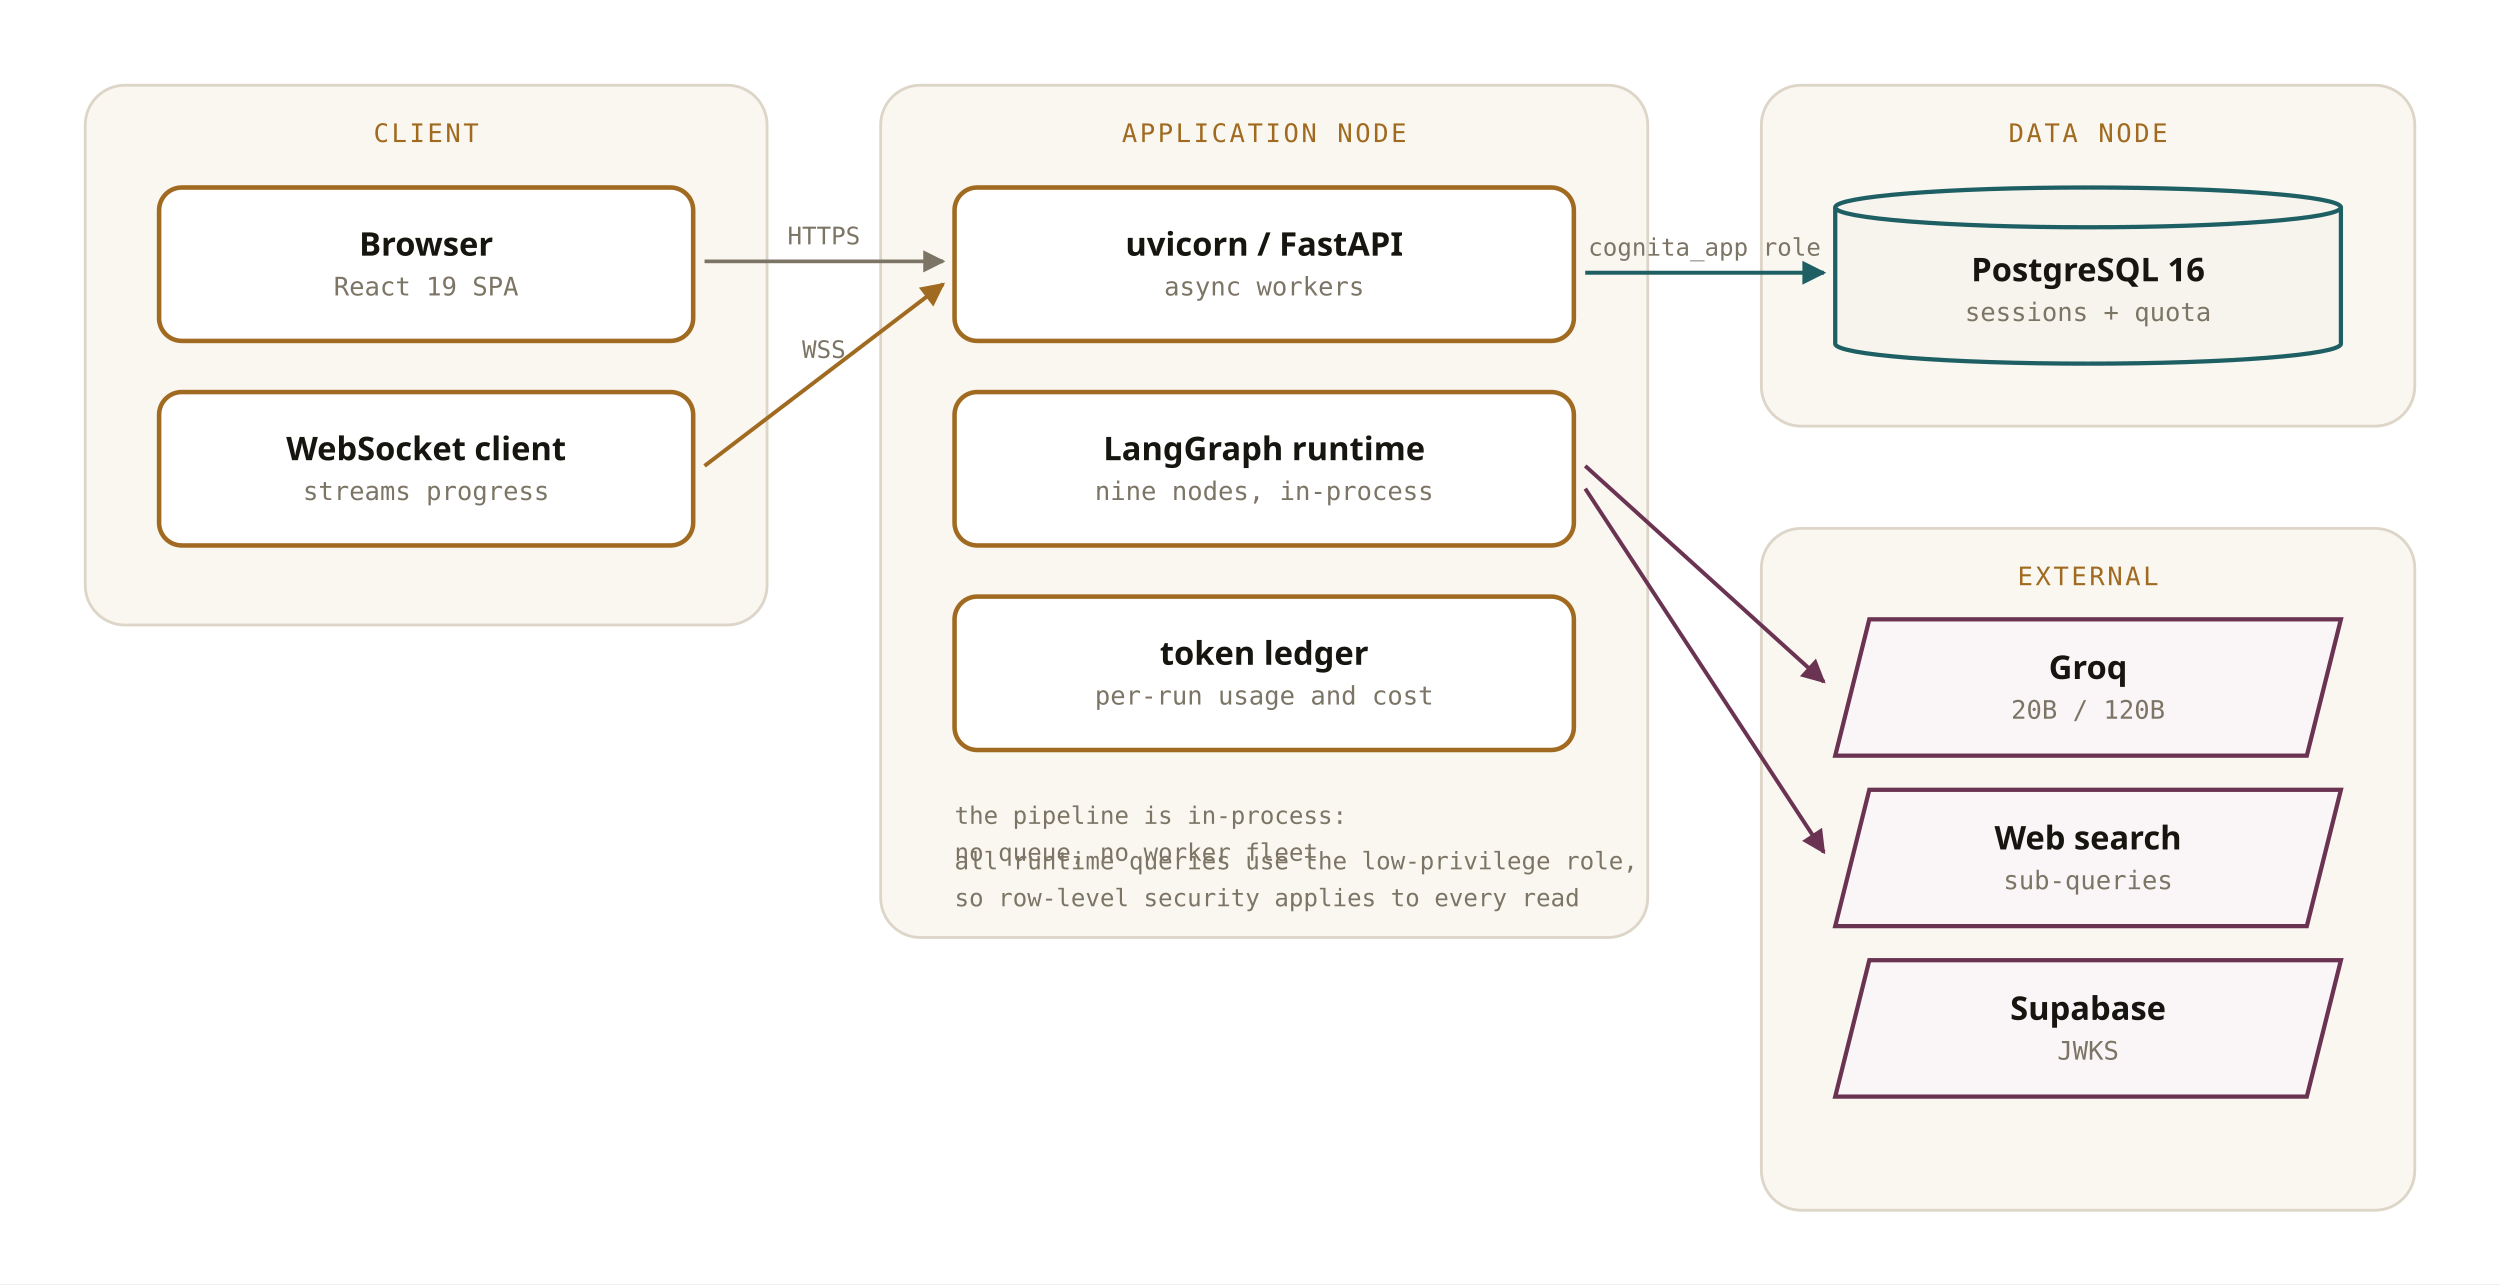
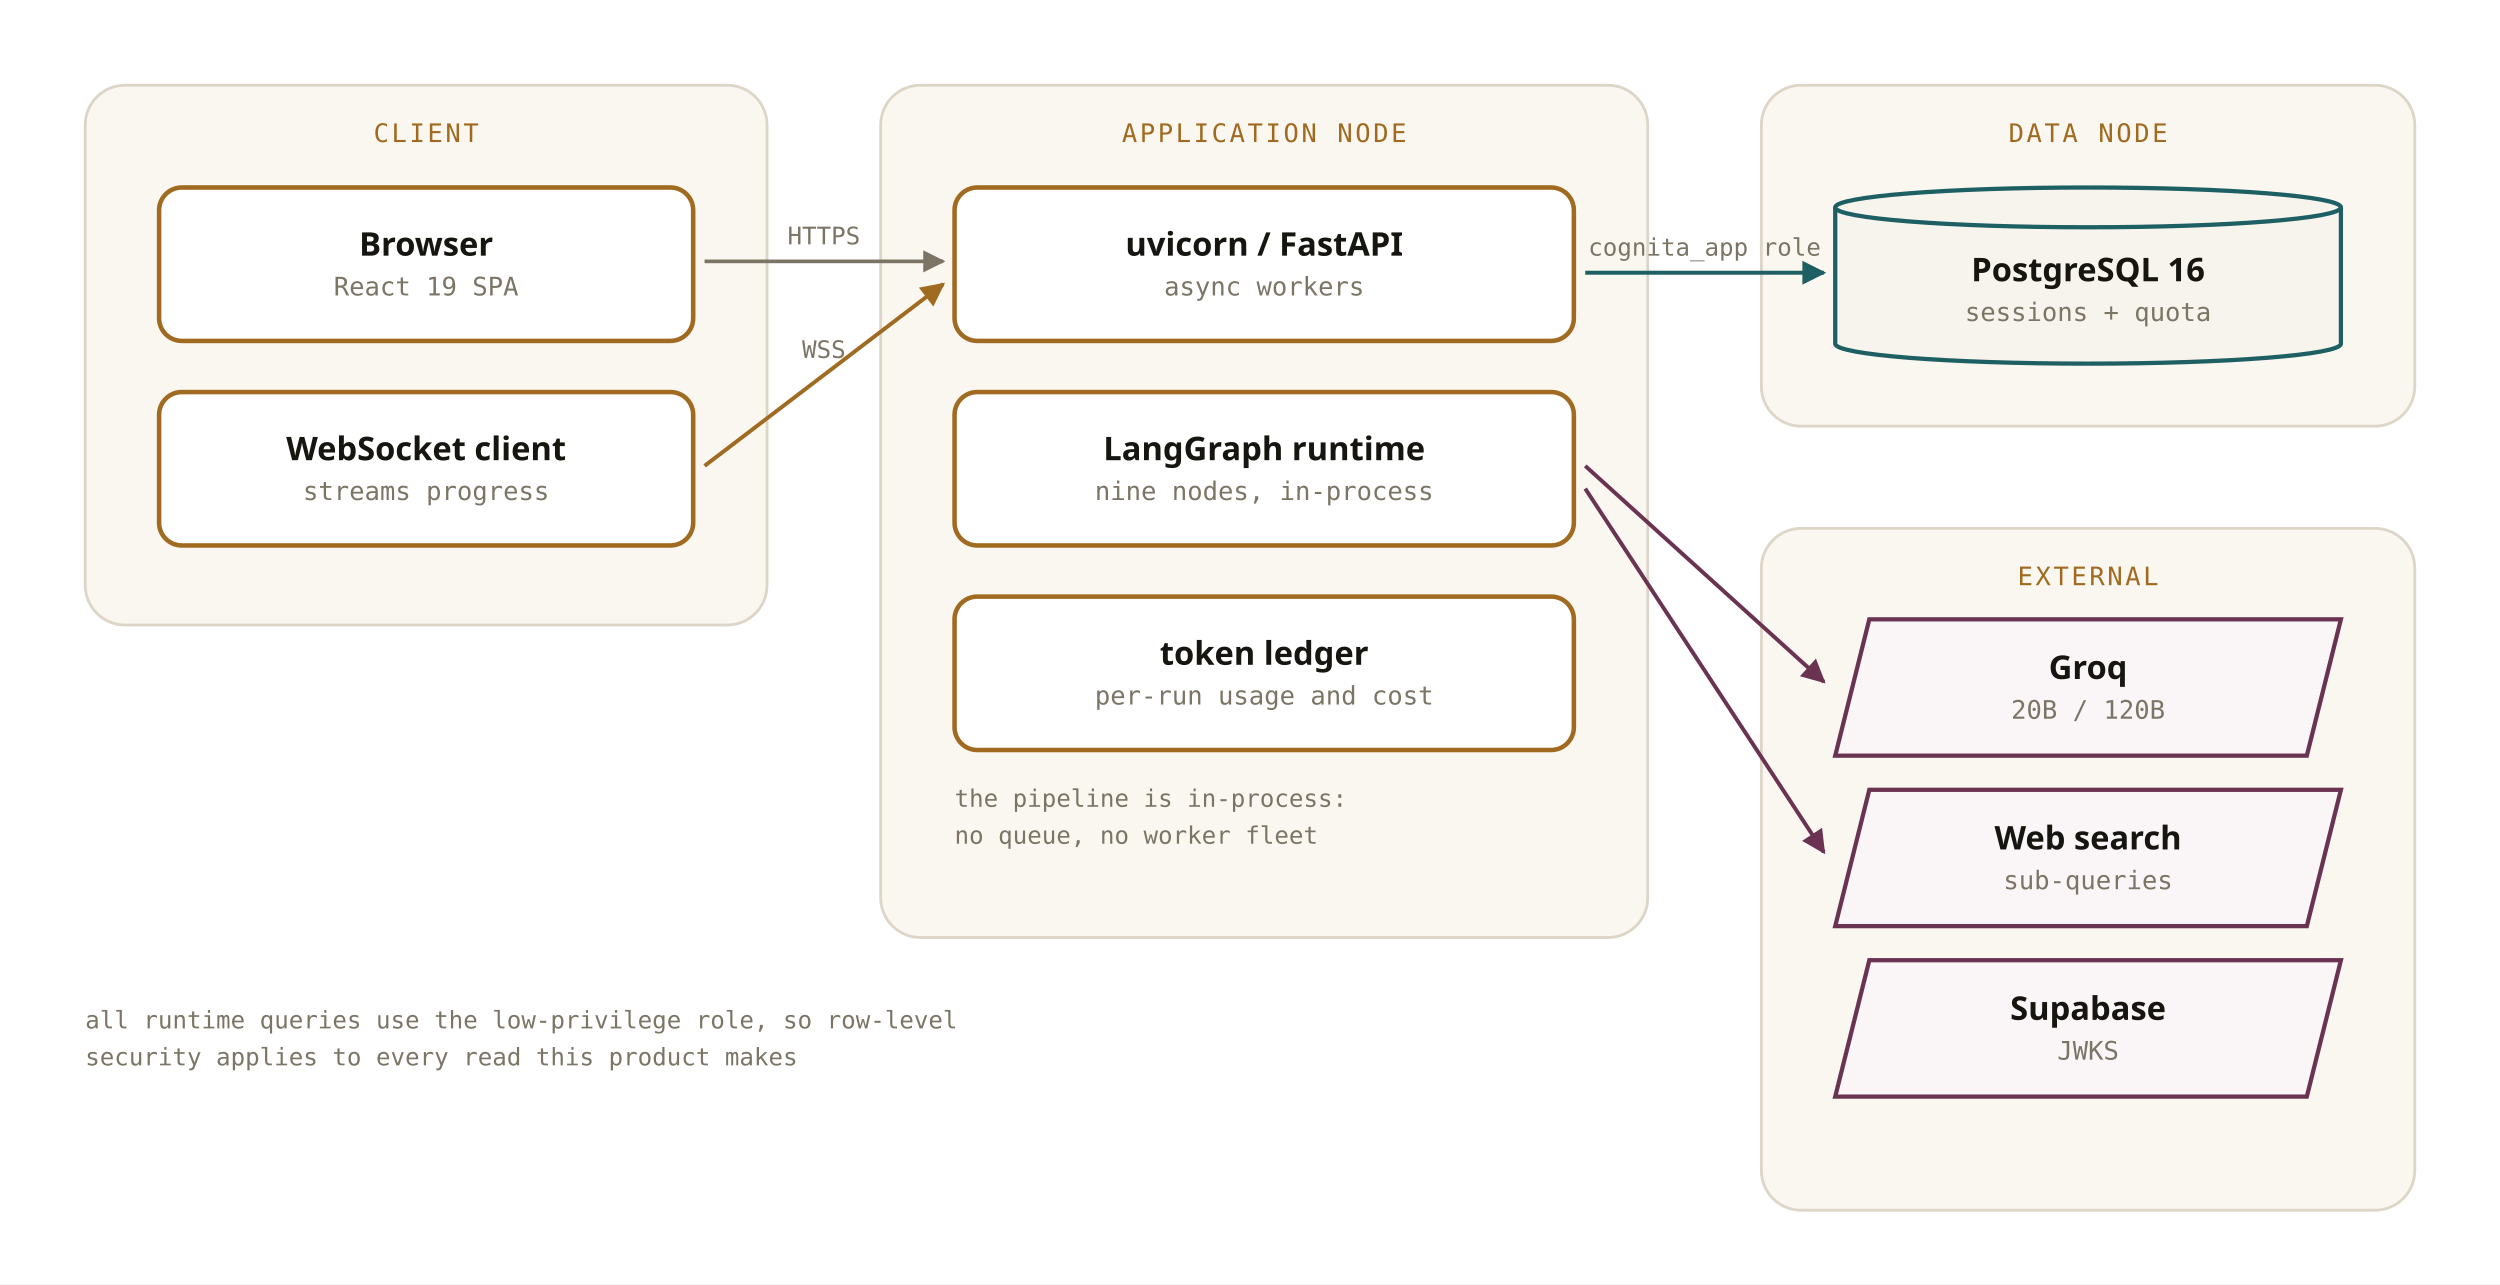
<svg xmlns="http://www.w3.org/2000/svg" viewBox="0 0 880 452" width="880" height="452" role="img">
  <defs>
    <marker id="a" viewBox="0 0 10 10" refX="9" refY="5" markerWidth="6" markerHeight="6" orient="auto">
      <path d="M0,0 L10,5 L0,10 z" fill="#7c7566" />
    </marker>
    <marker id="ab" viewBox="0 0 10 10" refX="9" refY="5" markerWidth="6" markerHeight="6" orient="auto">
      <path d="M0,0 L10,5 L0,10 z" fill="#a06b21" />
    </marker>
    <marker id="at" viewBox="0 0 10 10" refX="9" refY="5" markerWidth="6" markerHeight="6" orient="auto">
      <path d="M0,0 L10,5 L0,10 z" fill="#1d5f63" />
    </marker>
    <marker id="ap" viewBox="0 0 10 10" refX="9" refY="5" markerWidth="6" markerHeight="6" orient="auto">
      <path d="M0,0 L10,5 L0,10 z" fill="#6b3352" />
    </marker>
    <marker id="open" viewBox="0 0 10 10" refX="9" refY="5" markerWidth="7" markerHeight="7" orient="auto">
      <path d="M0,0 L10,5 L0,10" fill="none" stroke="#7c7566" stroke-width="1.4" />
    </marker>
  </defs>
  <style>
  .t  { font-family:'Plus Jakarta Sans',sans-serif; font-size:11.5px; fill:#16150f; font-weight:600 }
  .tc { font-family:'Plus Jakarta Sans',sans-serif; font-size:11.5px; fill:#16150f; font-weight:600; text-anchor:middle }
  .s  { font-family:'JetBrains Mono',monospace; font-size:9px; fill:#7c7566 }
  .sc { font-family:'JetBrains Mono',monospace; font-size:9px; fill:#7c7566; text-anchor:middle }
  .lb { font-family:'JetBrains Mono',monospace; font-size:8.5px; fill:#7c7566 }
  .lbc{ font-family:'JetBrains Mono',monospace; font-size:8.5px; fill:#7c7566; text-anchor:middle }
  .cap{ font-family:'JetBrains Mono',monospace; font-size:9px; letter-spacing:.1em; text-anchor:middle }
  .ln { stroke:#7c7566; stroke-width:1.3; fill:none; marker-end:url(#a) }
  .lnb{ stroke:#a06b21; stroke-width:1.4; fill:none; marker-end:url(#ab) }
  .lnt{ stroke:#1d5f63; stroke-width:1.4; fill:none; marker-end:url(#at) }
  .lnp{ stroke:#6b3352; stroke-width:1.4; fill:none; marker-end:url(#ap) }
  .dash{ stroke-dasharray:4 3 }
  .proc{ fill:#fff; stroke:#a06b21; stroke-width:1.6 }
  .store{ fill:#f7f4ed; stroke:#1d5f63; stroke-width:1.5 }
  .ext { fill:#faf6f8; stroke:#6b3352; stroke-width:1.5 }
  .band{ fill:#faf7f1; stroke:#ddd6c8; stroke-width:1 }
  .ok  { fill:#eef5f1; stroke:#1f6b4a; stroke-width:1.6 }
  .bad { fill:#fbf0ef; stroke:#9c2f26; stroke-width:1.6 }
</style>
  <rect width="880" height="452" fill="#ffffff" />
  <rect class="band" x="30" y="30" width="240" height="190" rx="14" />
  <text class="cap" x="150.0" y="50" fill="#a06b21">CLIENT</text>
  <rect class="proc" x="56" y="66" width="188" height="54" rx="8" />
  <text class="tc" x="150.0" y="90.0">Browser</text>
  <text class="sc" x="150.0" y="104.0">React 19 SPA</text>
  <rect class="proc" x="56" y="138" width="188" height="54" rx="8" />
  <text class="tc" x="150.0" y="162.0">WebSocket client</text>
  <text class="sc" x="150.0" y="176.0">streams progress</text>
  <rect class="band" x="310" y="30" width="270" height="300" rx="14" />
  <text class="cap" x="445.0" y="50" fill="#a06b21">APPLICATION NODE</text>
  <rect class="proc" x="336" y="66" width="218" height="54" rx="8" />
  <text class="tc" x="445.0" y="90.0">uvicorn / FastAPI</text>
  <text class="sc" x="445.0" y="104.0">async workers</text>
  <rect class="proc" x="336" y="138" width="218" height="54" rx="8" />
  <text class="tc" x="445.0" y="162.0">LangGraph runtime</text>
  <text class="sc" x="445.0" y="176.0">nine nodes, in-process</text>
  <rect class="proc" x="336" y="210" width="218" height="54" rx="8" />
  <text class="tc" x="445.0" y="234.0">token ledger</text>
  <text class="sc" x="445.0" y="248.0">per-run usage and cost</text>
-   <text class="lb" x="336" y="290" fill="#7c7566">the pipeline is in-process:</text>
-   <text class="lb" x="336" y="303" fill="#7c7566">no queue, no worker fleet</text>
+   <text class="lb" x="336" y="284" fill="#7c7566">the pipeline is in-process:</text>
+   <text class="lb" x="336" y="297" fill="#7c7566">no queue, no worker fleet</text>
  <rect class="band" x="620" y="30" width="230" height="120" rx="14" />
  <text class="cap" x="735.0" y="50" fill="#a06b21">DATA NODE</text>
  <path class="store" d="M646,73 a89.0,7 0 0,1 178,0 v48 a89.0,7 0 0,1 -178,0 z" />
  <path d="M646,73 a89.0,7 0 0,0 178,0" fill="none" stroke="#1d5f63" stroke-width="1.5" />
  <text class="tc" x="735.0" y="99.0">PostgreSQL 16</text>
  <text class="sc" x="735.0" y="113.0">sessions + quota</text>
  <rect class="band" x="620" y="186" width="230" height="240" rx="14" />
  <text class="cap" x="735.0" y="206" fill="#a06b21">EXTERNAL</text>
  <path class="ext" d="M658,218 L824,218 L812,266 L646,266 z" />
  <text class="tc" x="735.0" y="239.0">Groq</text>
  <text class="sc" x="735.0" y="253.0">20B / 120B</text>
  <path class="ext" d="M658,278 L824,278 L812,326 L646,326 z" />
  <text class="tc" x="735.0" y="299.0">Web search</text>
  <text class="sc" x="735.0" y="313.0">sub-queries</text>
  <path class="ext" d="M658,338 L824,338 L812,386 L646,386 z" />
  <text class="tc" x="735.0" y="359.0">Supabase</text>
  <text class="sc" x="735.0" y="373.0">JWKS</text>
  <path class="ln" d="M248,92 L332,92" />
  <text class="lbc" x="290.0" y="86.0">HTTPS</text>
  <path class="lnb" d="M248,164 L332,100" />
  <text class="lbc" x="290.0" y="126.0">WSS</text>
  <path class="lnt" d="M558,96 L642,96" />
  <text class="lbc" x="600.0" y="90.0">cognita_app role</text>
  <path class="lnp" d="M558,164 L642,240" />
  <path class="lnp" d="M558,172 L642,300" />
-   <text class="lb" x="336" y="306" fill="#7c7566">all runtime queries use the low-privilege role,</text>
-   <text class="lb" x="336" y="319" fill="#7c7566">so row-level security applies to every read</text>
+   <text class="lb" x="30" y="362" fill="#7c7566">all runtime queries use the low-privilege role, so row-level</text>
+   <text class="lb" x="30" y="375" fill="#7c7566">security applies to every read this product makes</text>
</svg>
